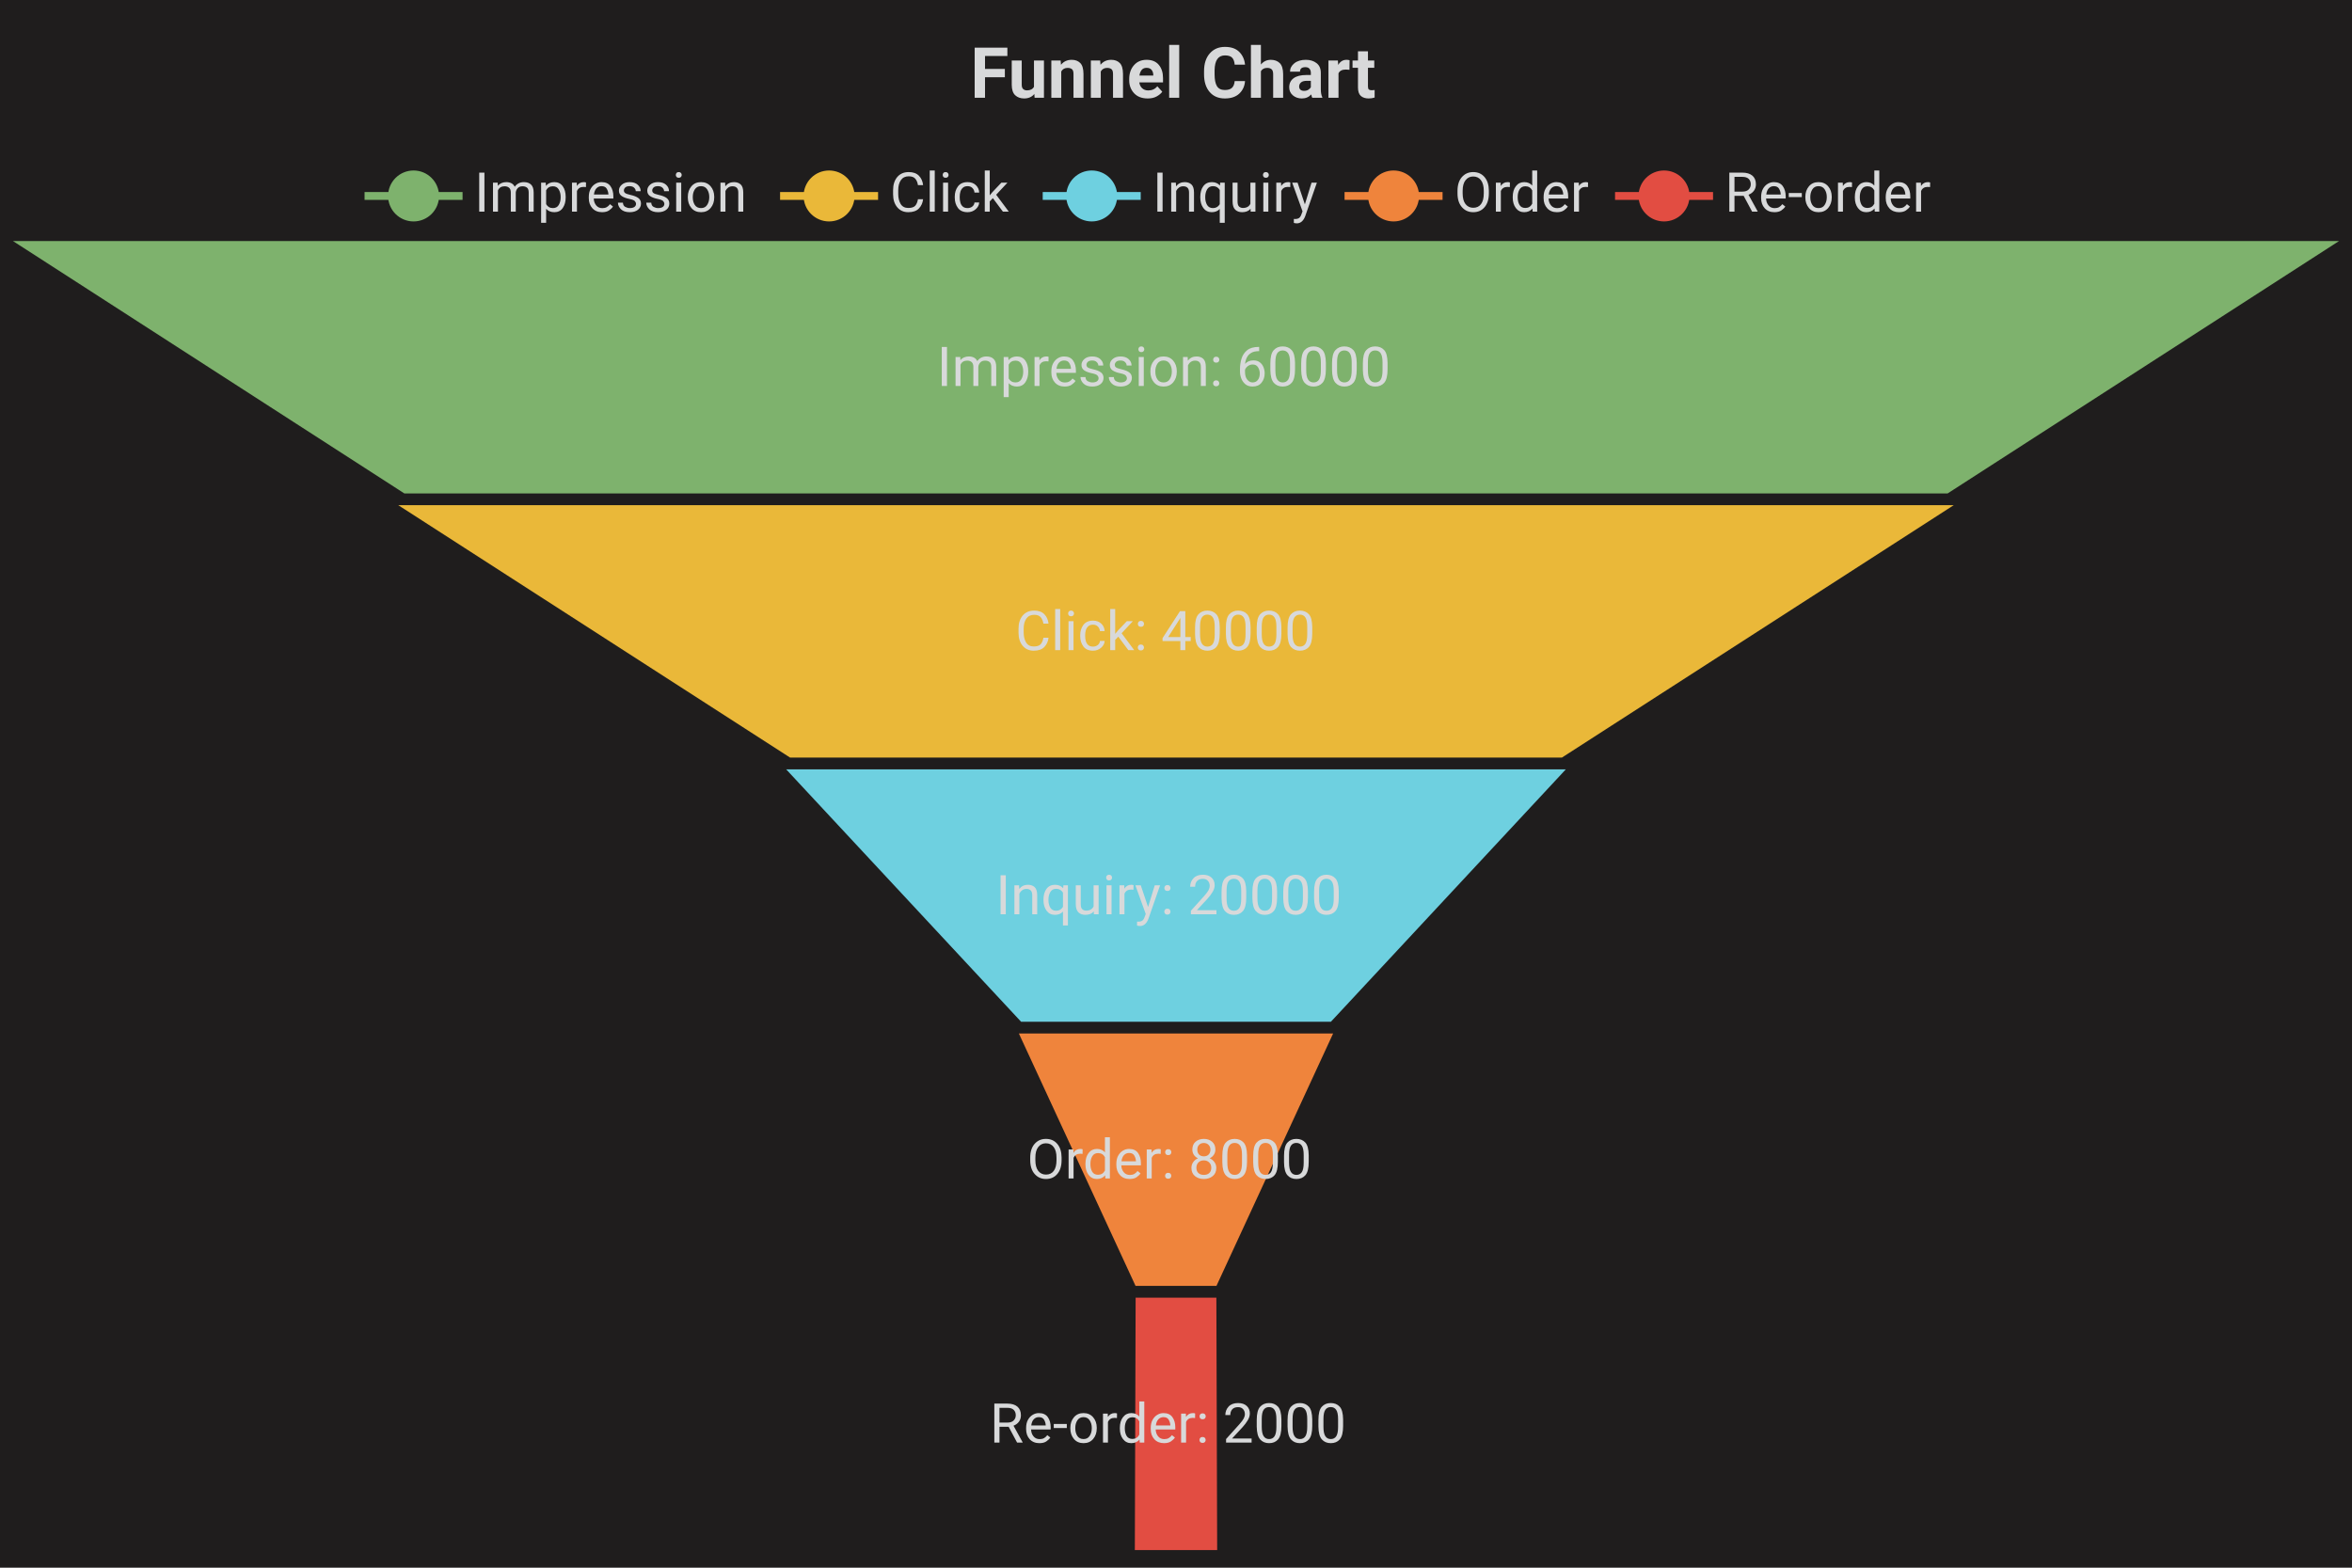
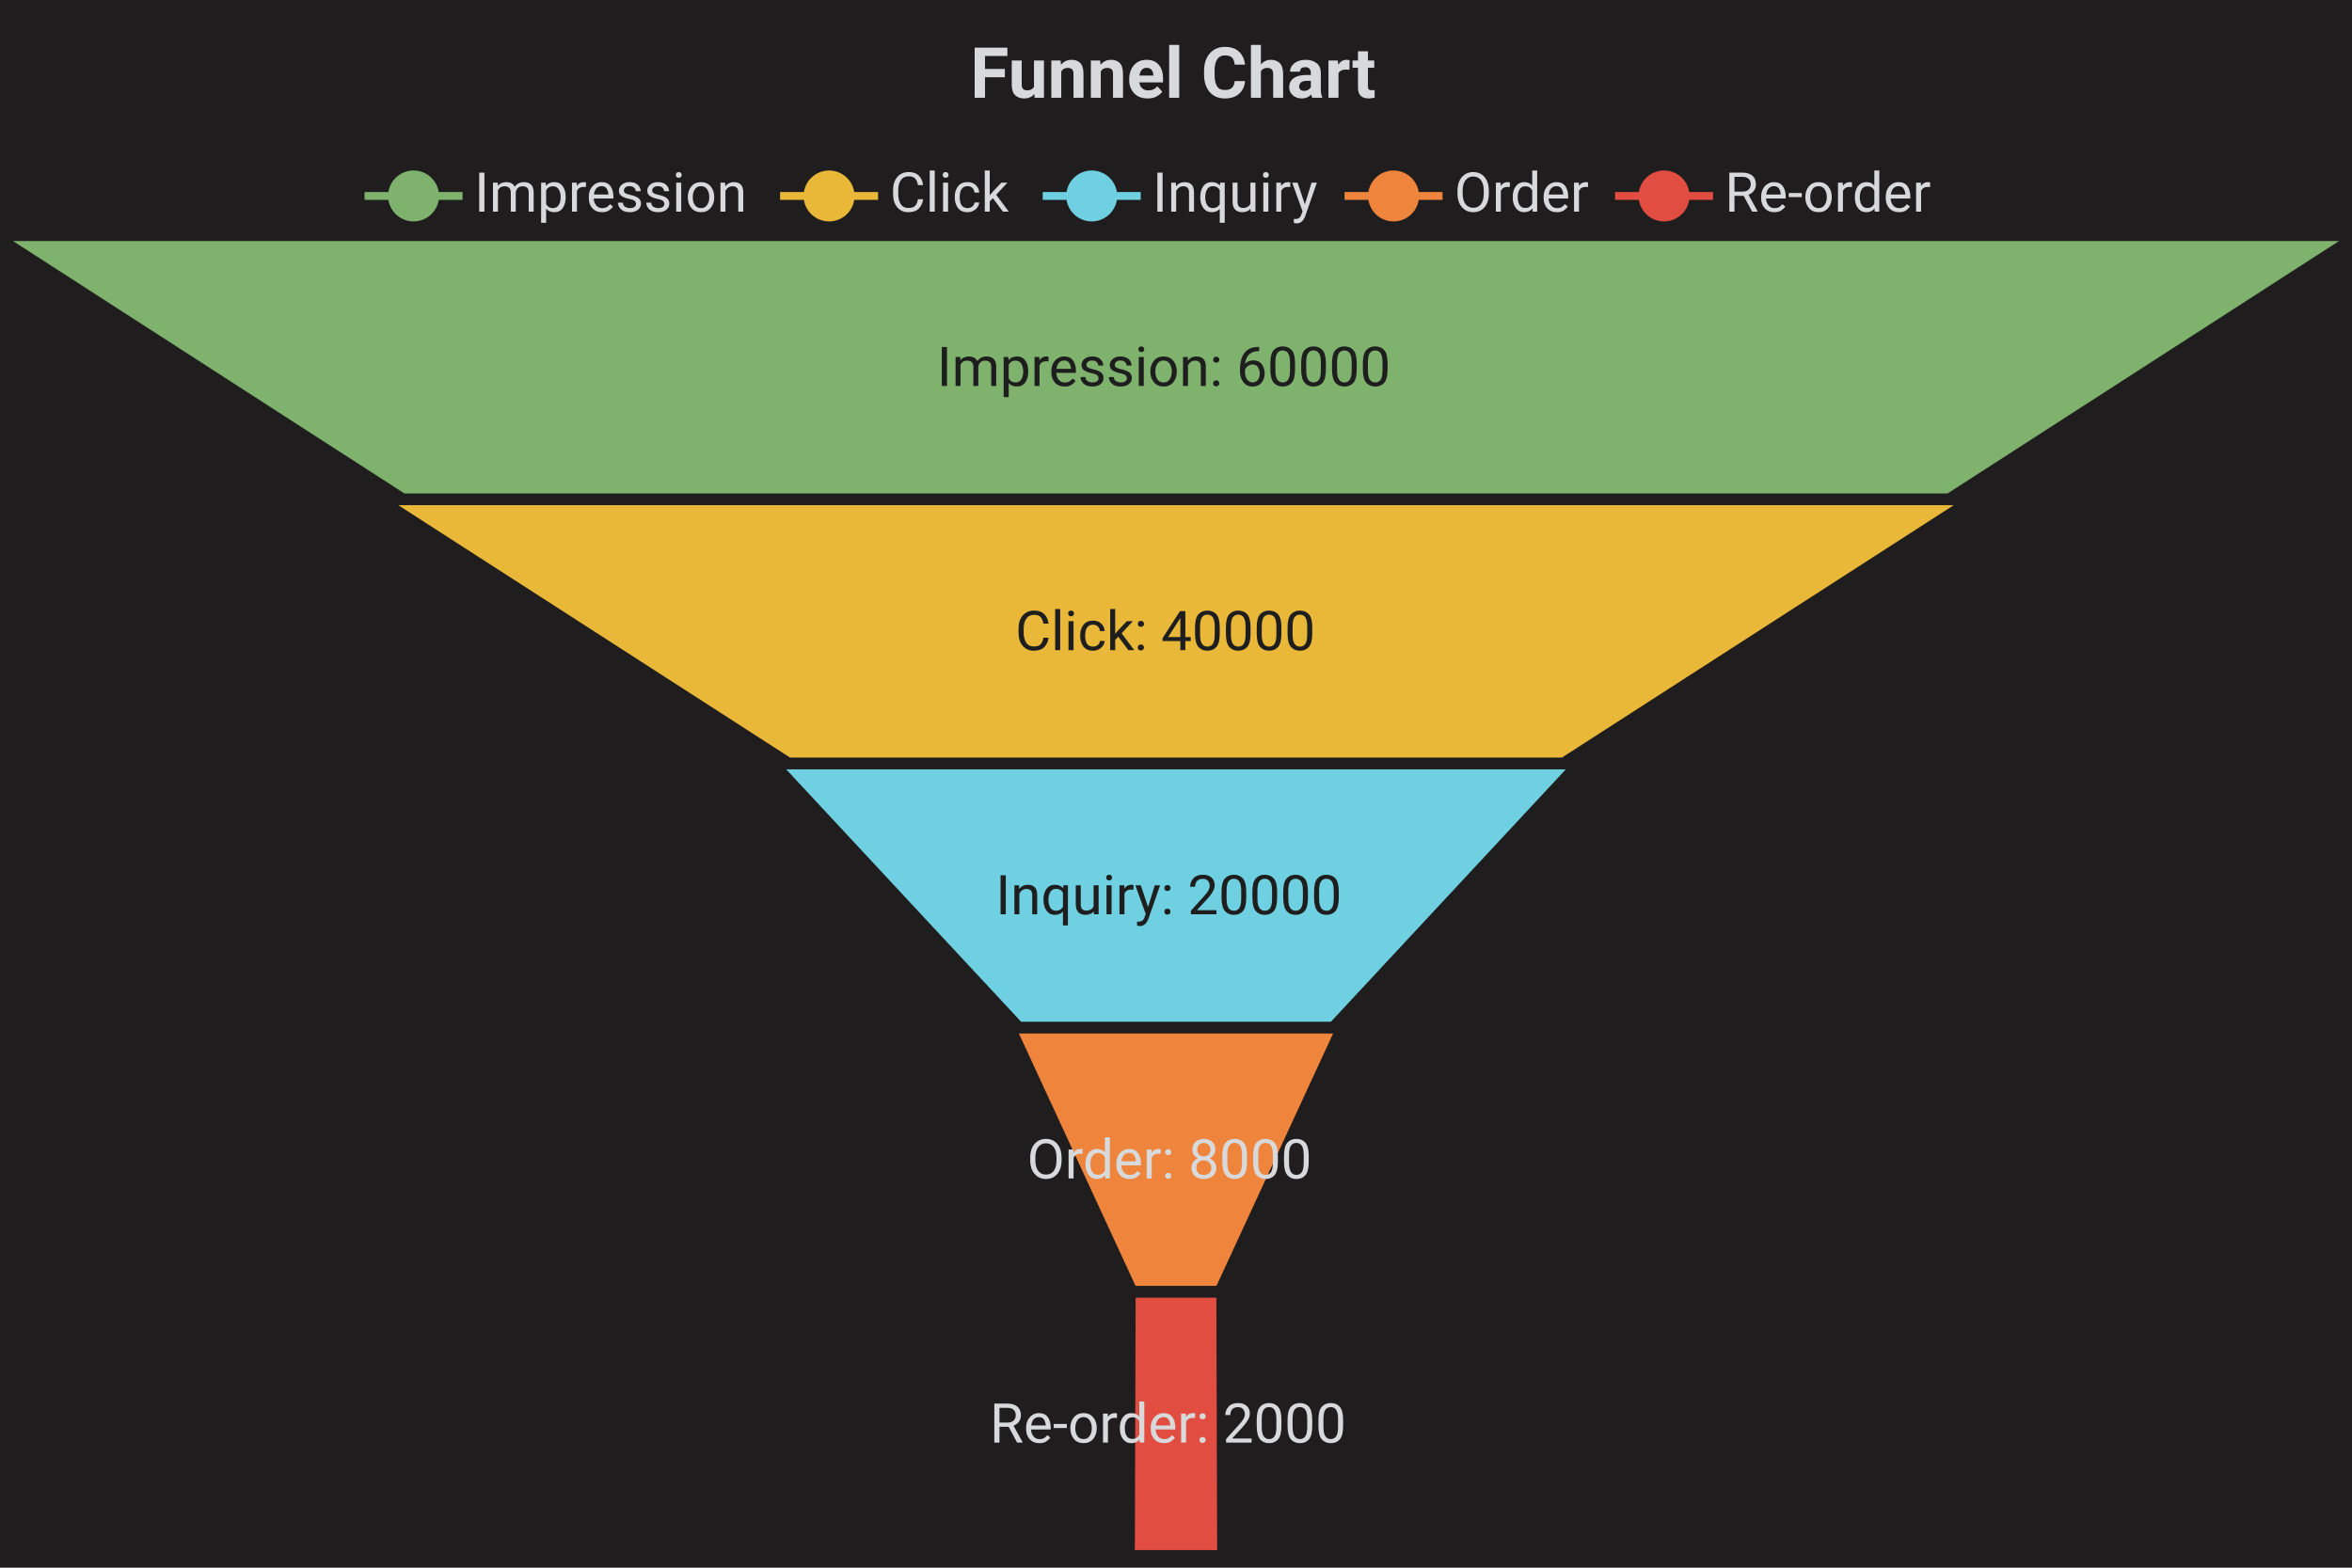
<svg xmlns="http://www.w3.org/2000/svg" width="600" height="400" viewBox="0 0 600 400">
  <rect x="0" y="0" width="600" height="400" fill="#1F1D1D" />
  <text font-size="18" x="247.5" y="5" dy="15" font-weight="bold" dominant-baseline="middle" font-family="Roboto" fill="#D8D9DA">
Funnel Chart
</text>
  <g>
    <line stroke-width="2" x1="93" y1="50" x2="118" y2="50" stroke="#7EB26D" />
    <circle cx="105.5" cy="50" r="5.5" stroke-width="2" stroke="#7EB26D" fill="#7EB26D" />
    <text font-size="14" x="121" y="54" font-family="Roboto" fill="#D8D9DA">
Impression
</text>
  </g>
  <g>
    <line stroke-width="2" x1="199" y1="50" x2="224" y2="50" stroke="#EAB839" />
    <circle cx="211.5" cy="50" r="5.5" stroke-width="2" stroke="#EAB839" fill="#EAB839" />
    <text font-size="14" x="227" y="54" font-family="Roboto" fill="#D8D9DA">
Click
</text>
  </g>
  <g>
    <line stroke-width="2" x1="266" y1="50" x2="291" y2="50" stroke="#6ED0E0" />
    <circle cx="278.5" cy="50" r="5.5" stroke-width="2" stroke="#6ED0E0" fill="#6ED0E0" />
    <text font-size="14" x="294" y="54" font-family="Roboto" fill="#D8D9DA">
Inquiry
</text>
  </g>
  <g>
    <line stroke-width="2" x1="343" y1="50" x2="368" y2="50" stroke="#EF843C" />
    <circle cx="355.5" cy="50" r="5.5" stroke-width="2" stroke="#EF843C" fill="#EF843C" />
    <text font-size="14" x="371" y="54" font-family="Roboto" fill="#D8D9DA">
Order
</text>
  </g>
  <g>
    <line stroke-width="2" x1="412" y1="50" x2="437" y2="50" stroke="#E24D42" />
    <circle cx="424.5" cy="50" r="5.5" stroke-width="2" stroke="#E24D42" fill="#E24D42" />
    <text font-size="14" x="440" y="54" font-family="Roboto" fill="#D8D9DA">
Re-order
</text>
  </g>
  <polygon points="5,62 595,62 496.7,125.4 103.3,125.4" stroke="#7EB26D" fill="#7EB26D" data-series="Impression" data-value="60000" data-percentage="46.2" />
-   <text font-size="14" x="239" y="93.7" dominant-baseline="central" font-family="Roboto" fill="#D8D9DA">
+   <text font-size="14" x="239" y="93.7" dominant-baseline="central" font-family="Roboto" fill="#1E1E1E">
Impression: 60000
</text>
  <polygon points="103.3,129.4 496.7,129.4 398.3,192.8 201.7,192.8" stroke="#EAB839" fill="#EAB839" data-series="Click" data-value="40000" data-percentage="30.8" />
-   <text font-size="14" x="259" y="161.1" dominant-baseline="central" font-family="Roboto" fill="#D8D9DA">
+   <text font-size="14" x="259" y="161.1" dominant-baseline="central" font-family="Roboto" fill="#1E1E1E">
Click: 40000
</text>
  <polygon points="201.7,196.8 398.3,196.8 339.3,260.2 260.7,260.2" stroke="#6ED0E0" fill="#6ED0E0" data-series="Inquiry" data-value="20000" data-percentage="15.4" />
-   <text font-size="14" x="254" y="228.5" dominant-baseline="central" font-family="Roboto" fill="#D8D9DA">
+   <text font-size="14" x="254" y="228.5" dominant-baseline="central" font-family="Roboto" fill="#1E1E1E">
Inquiry: 20000
</text>
  <polygon points="260.7,264.2 339.3,264.2 310,327.6 290,327.6" stroke="#EF843C" fill="#EF843C" data-series="Order" data-value="8000" data-percentage="6.2" />
  <text font-size="14" x="262" y="295.9" dominant-baseline="central" font-family="Roboto" fill="#D8D9DA">
Order: 8000
</text>
  <polygon points="290.2,331.6 309.8,331.6 310,395 290,395" stroke="#E24D42" fill="#E24D42" data-series="Re-order" data-value="2000" data-percentage="1.5" />
  <text font-size="14" x="252.5" y="363.3" dominant-baseline="central" font-family="Roboto" fill="#D8D9DA">
Re-order: 2000
</text>
</svg>
